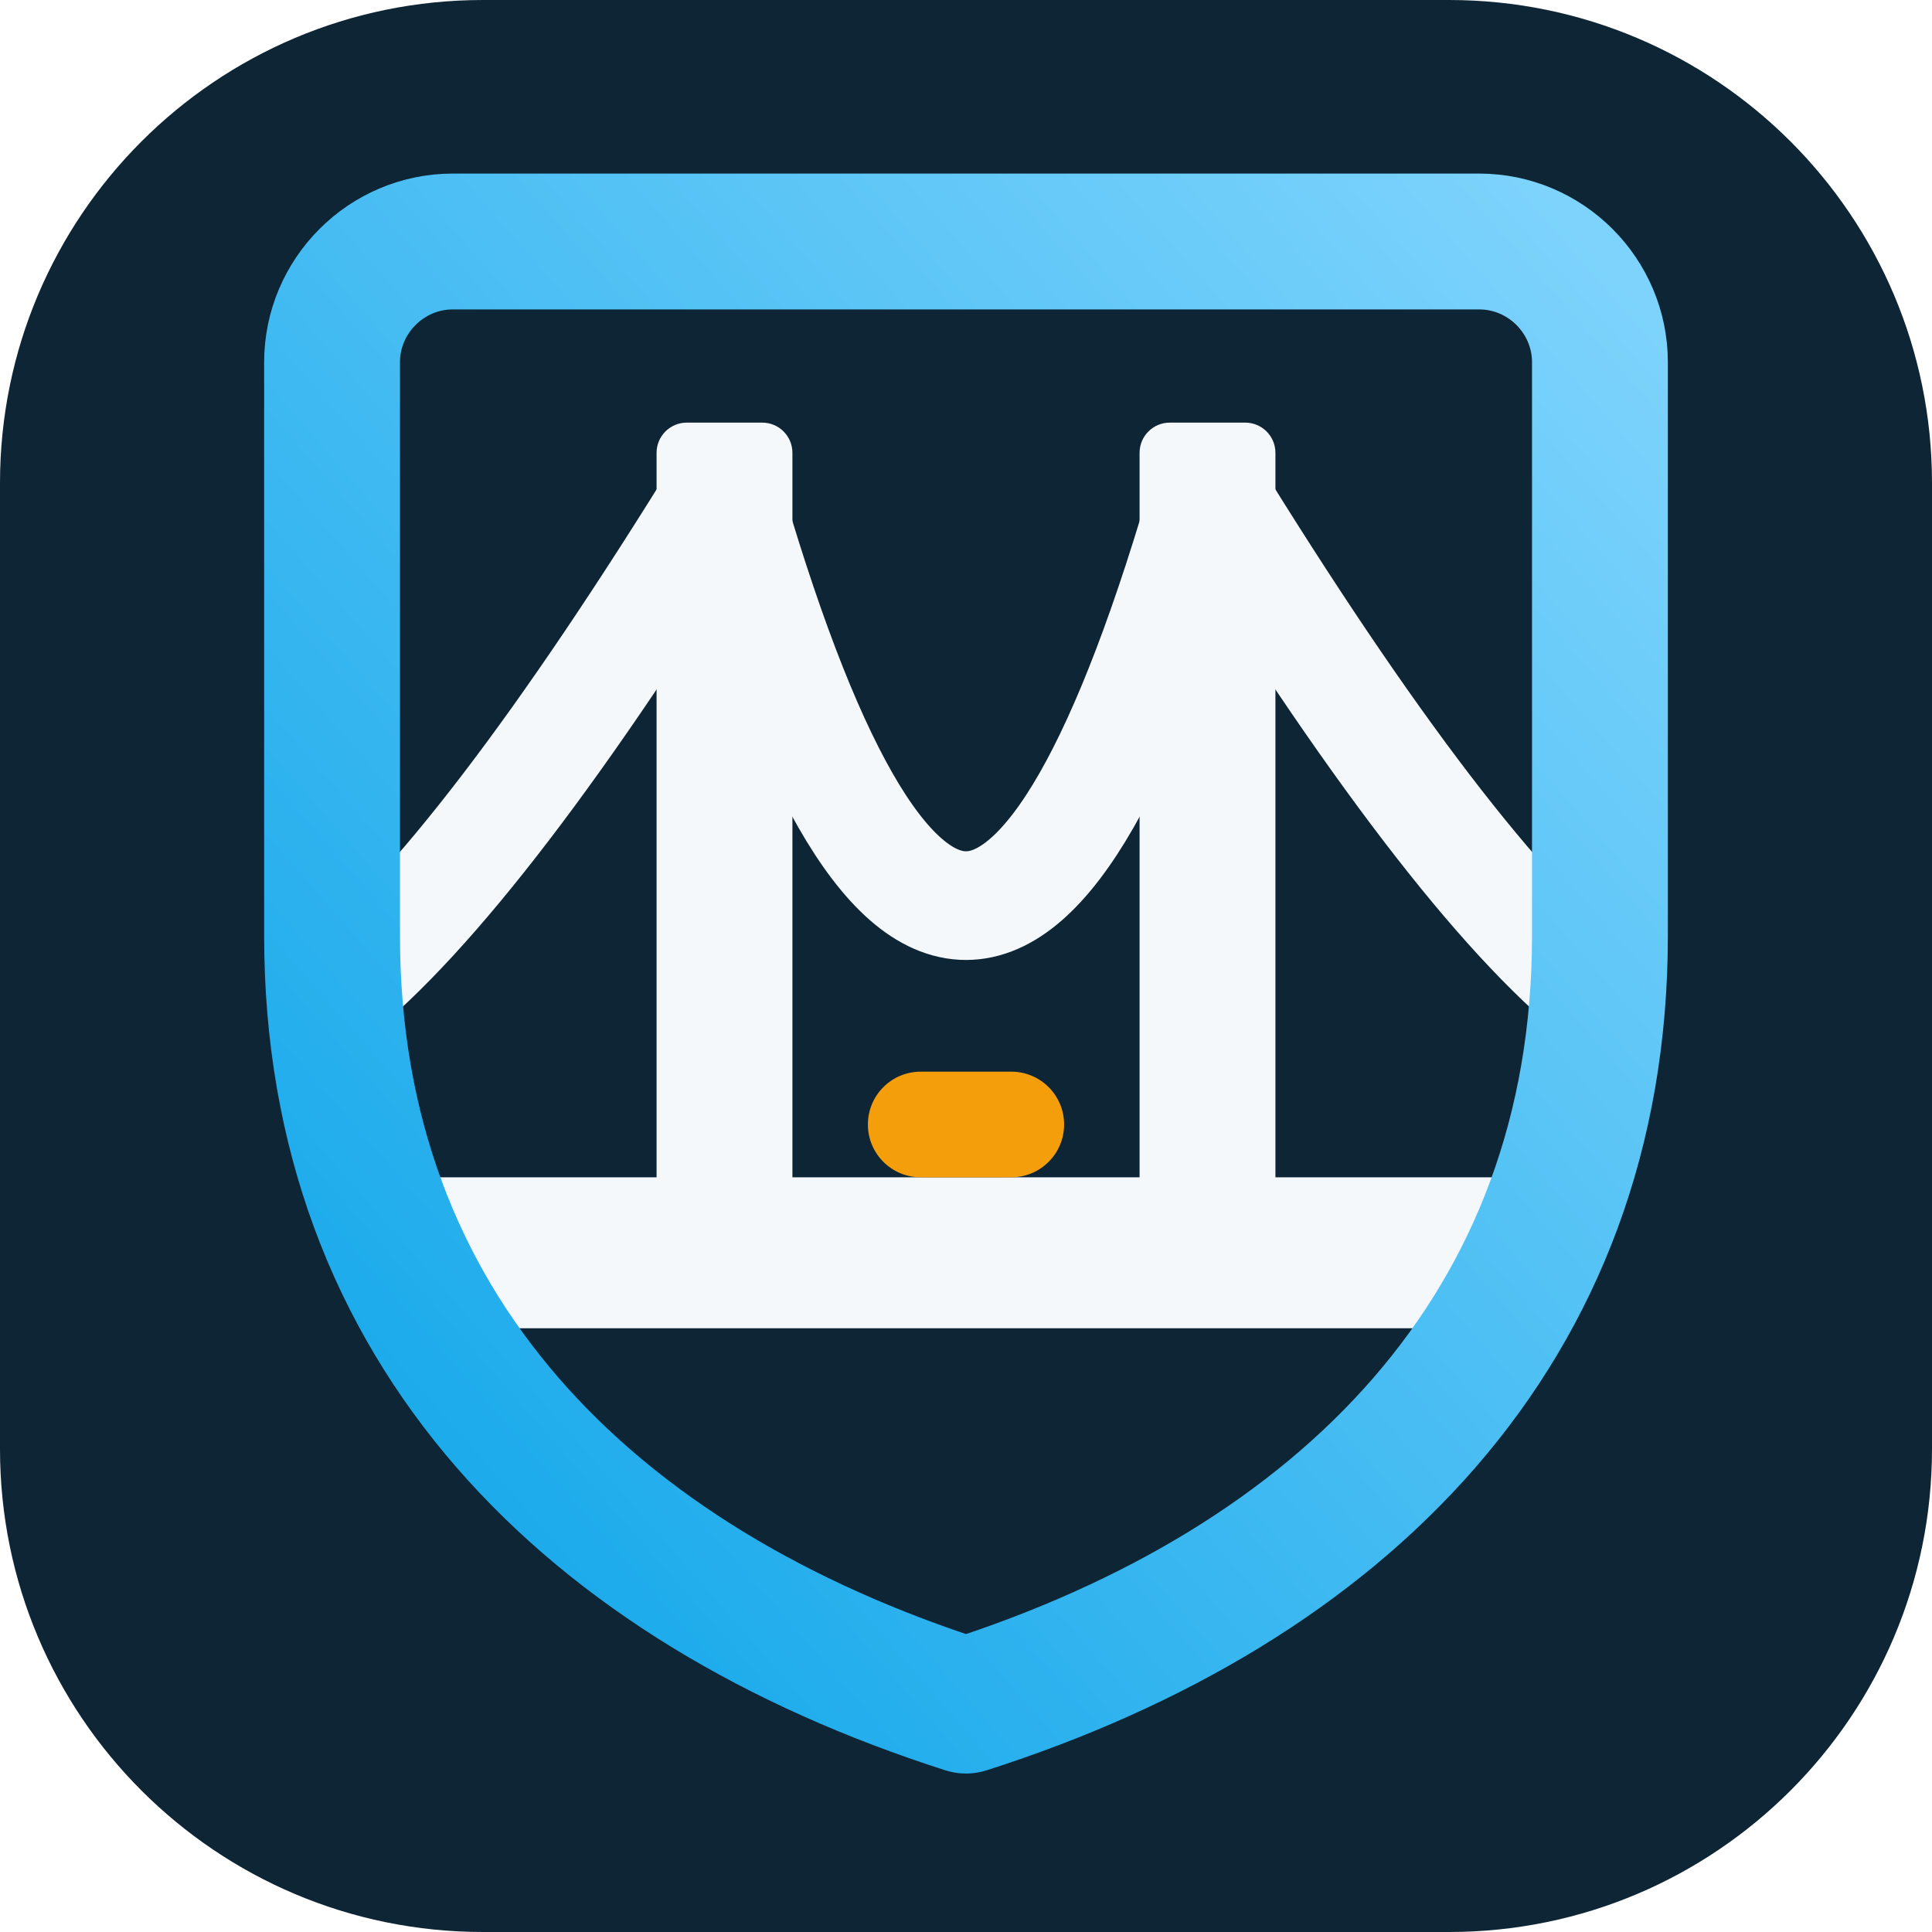
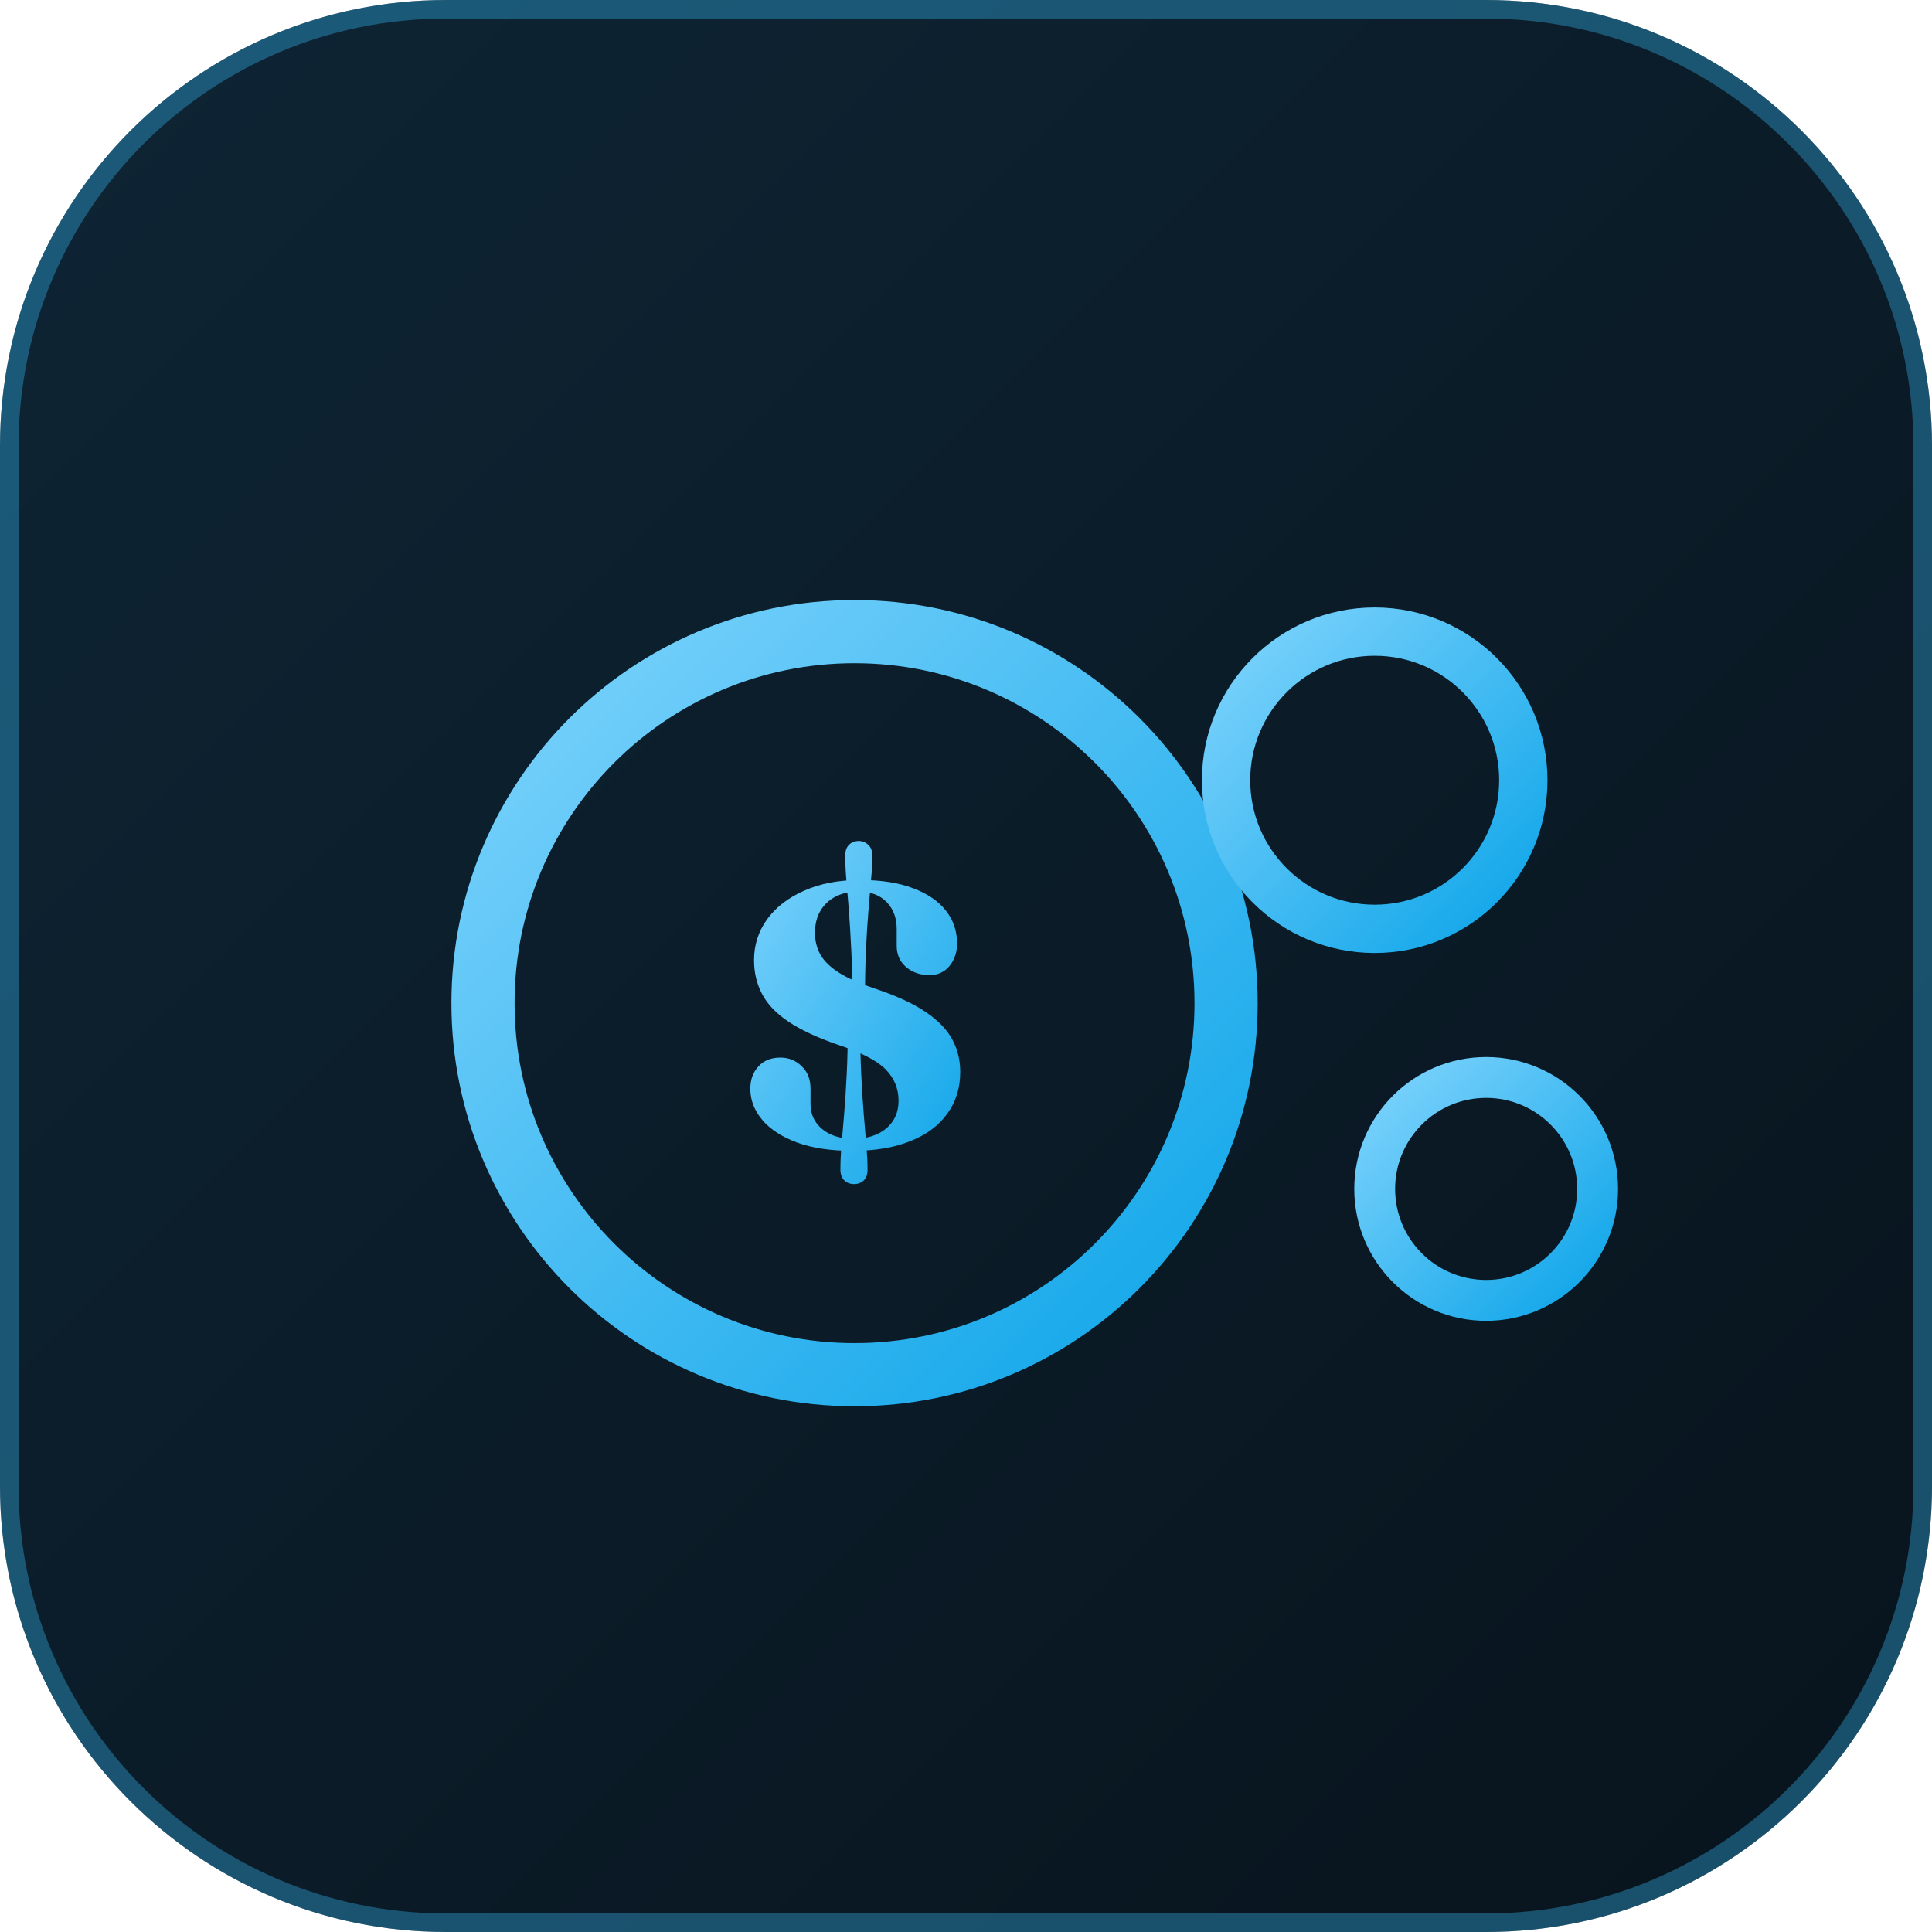
- <svg xmlns="http://www.w3.org/2000/svg" viewBox="0 0 64 64">
+ <svg xmlns="http://www.w3.org/2000/svg" viewBox="0 0 104 104">
  <defs>
-     <linearGradient id="pb" x1="0" y1="1" x2="1" y2="0">
-       <stop offset="0" stop-color="#0EA5E9" />
-       <stop offset="1" stop-color="#7DD3FC" />
+     <linearGradient id="bg" x1="0" y1="0" x2="1" y2="1">
+       <stop offset="0" stop-color="#0E2535" />
+       <stop offset="1" stop-color="#08131C" />
+     </linearGradient>
+     <linearGradient id="ic" x1="0" y1="0" x2="1" y2="1">
+       <stop offset="0" stop-color="#7DD3FC" />
+       <stop offset="1" stop-color="#0EA5E9" />
    </linearGradient>
  </defs>
-   <rect width="64" height="64" rx="16" fill="#0E2535" />
-   <rect x="13" y="39" width="38" height="5" fill="#F4F8FB" />
-   <rect x="21.75" y="14" width="4.5" height="29" rx="1" fill="#F4F8FB" />
-   <rect x="37.75" y="14" width="4.5" height="29" rx="1" fill="#F4F8FB" />
-   <path d="M11 33Q16 29 24 16Q32 44 40 16Q48 29 53 33" fill="none" stroke="#F4F8FB" stroke-width="3.6" stroke-linecap="round" stroke-linejoin="round" />
-   <rect x="28.75" y="35.5" width="6.5" height="3.5" rx="1.75" fill="#F59E0B" />
-   <path d="M15 8H49C51.2 8 53 9.8 53 12V31C53 44 44.5 52.5 32 56.5C19.5 52.5 11 44 11 31V12C11 9.8 12.8 8 15 8Z" fill="none" stroke="url(#pb)" stroke-width="4.5" stroke-linejoin="round" />
+   <rect width="104" height="104" rx="24" fill="url(#bg)" />
+   <rect x=".5" y=".5" width="103" height="103" rx="23.5" fill="none" stroke="rgba(56,189,248,.35)" />
+   <g transform="translate(22,20)" fill="none" stroke="url(#ic)">
+     <circle cx="24" cy="34" r="20" stroke-width="3.4" />
+     <circle cx="52" cy="22" r="8" stroke-width="2.6" />
+     <circle cx="58" cy="44" r="6" stroke-width="2.2" />
+     <path d="M24.31 27.37Q25.98 27.37 27.14 27.81Q28.3 28.24 28.91 29.01Q29.52 29.78 29.52 30.79Q29.52 31.49 29.12 31.99Q28.71 32.49 28.04 32.49Q27.28 32.49 26.77 32.05Q26.27 31.62 26.27 30.91V30.01Q26.27 29.11 25.72 28.55Q25.17 27.99 24.19 27.99Q23.52 27.99 22.99 28.26Q22.47 28.52 22.17 29.02Q21.87 29.52 21.87 30.22Q21.87 30.87 22.17 31.4Q22.48 31.93 23.18 32.37Q23.88 32.81 25.08 33.21Q26.85 33.8 27.85 34.49Q28.85 35.17 29.27 35.97Q29.69 36.76 29.69 37.7Q29.69 38.99 29 39.94Q28.32 40.9 27.02 41.42Q25.72 41.95 23.91 41.95Q22.13 41.95 20.9 41.5Q19.67 41.04 19.03 40.28Q18.39 39.52 18.39 38.61Q18.39 37.87 18.83 37.4Q19.26 36.93 20.01 36.93Q20.68 36.93 21.15 37.39Q21.63 37.84 21.63 38.6V39.43Q21.63 40.25 22.25 40.77Q22.88 41.3 23.94 41.3Q25.04 41.3 25.71 40.74Q26.37 40.18 26.37 39.25Q26.37 38.27 25.67 37.56Q24.97 36.85 23.08 36.23Q21.43 35.66 20.45 35Q19.46 34.34 19.03 33.52Q18.59 32.7 18.59 31.68Q18.59 30.47 19.29 29.49Q19.99 28.52 21.28 27.95Q22.56 27.37 24.31 27.37ZM24.56 34.1H23.88Q23.89 32.49 23.83 31.25Q23.77 30.01 23.7 29.06Q23.62 28.11 23.56 27.38Q23.5 26.65 23.5 26.06Q23.5 25.68 23.7 25.48Q23.91 25.27 24.23 25.27Q24.52 25.27 24.74 25.48Q24.96 25.68 24.96 26.08Q24.96 26.62 24.89 27.33Q24.83 28.05 24.75 29Q24.67 29.96 24.61 31.21Q24.56 32.47 24.56 34.1ZM23.64 34.98H24.3Q24.3 36.58 24.36 37.83Q24.42 39.08 24.5 40.03Q24.58 40.98 24.64 41.7Q24.7 42.41 24.7 42.96Q24.7 43.34 24.5 43.54Q24.29 43.74 23.97 43.74Q23.66 43.74 23.45 43.54Q23.24 43.34 23.24 42.95Q23.24 42.36 23.3 41.63Q23.36 40.91 23.44 39.97Q23.52 39.03 23.58 37.8Q23.64 36.57 23.64 34.98Z" fill="url(#ic)" stroke="none" />
+   </g>
</svg>
